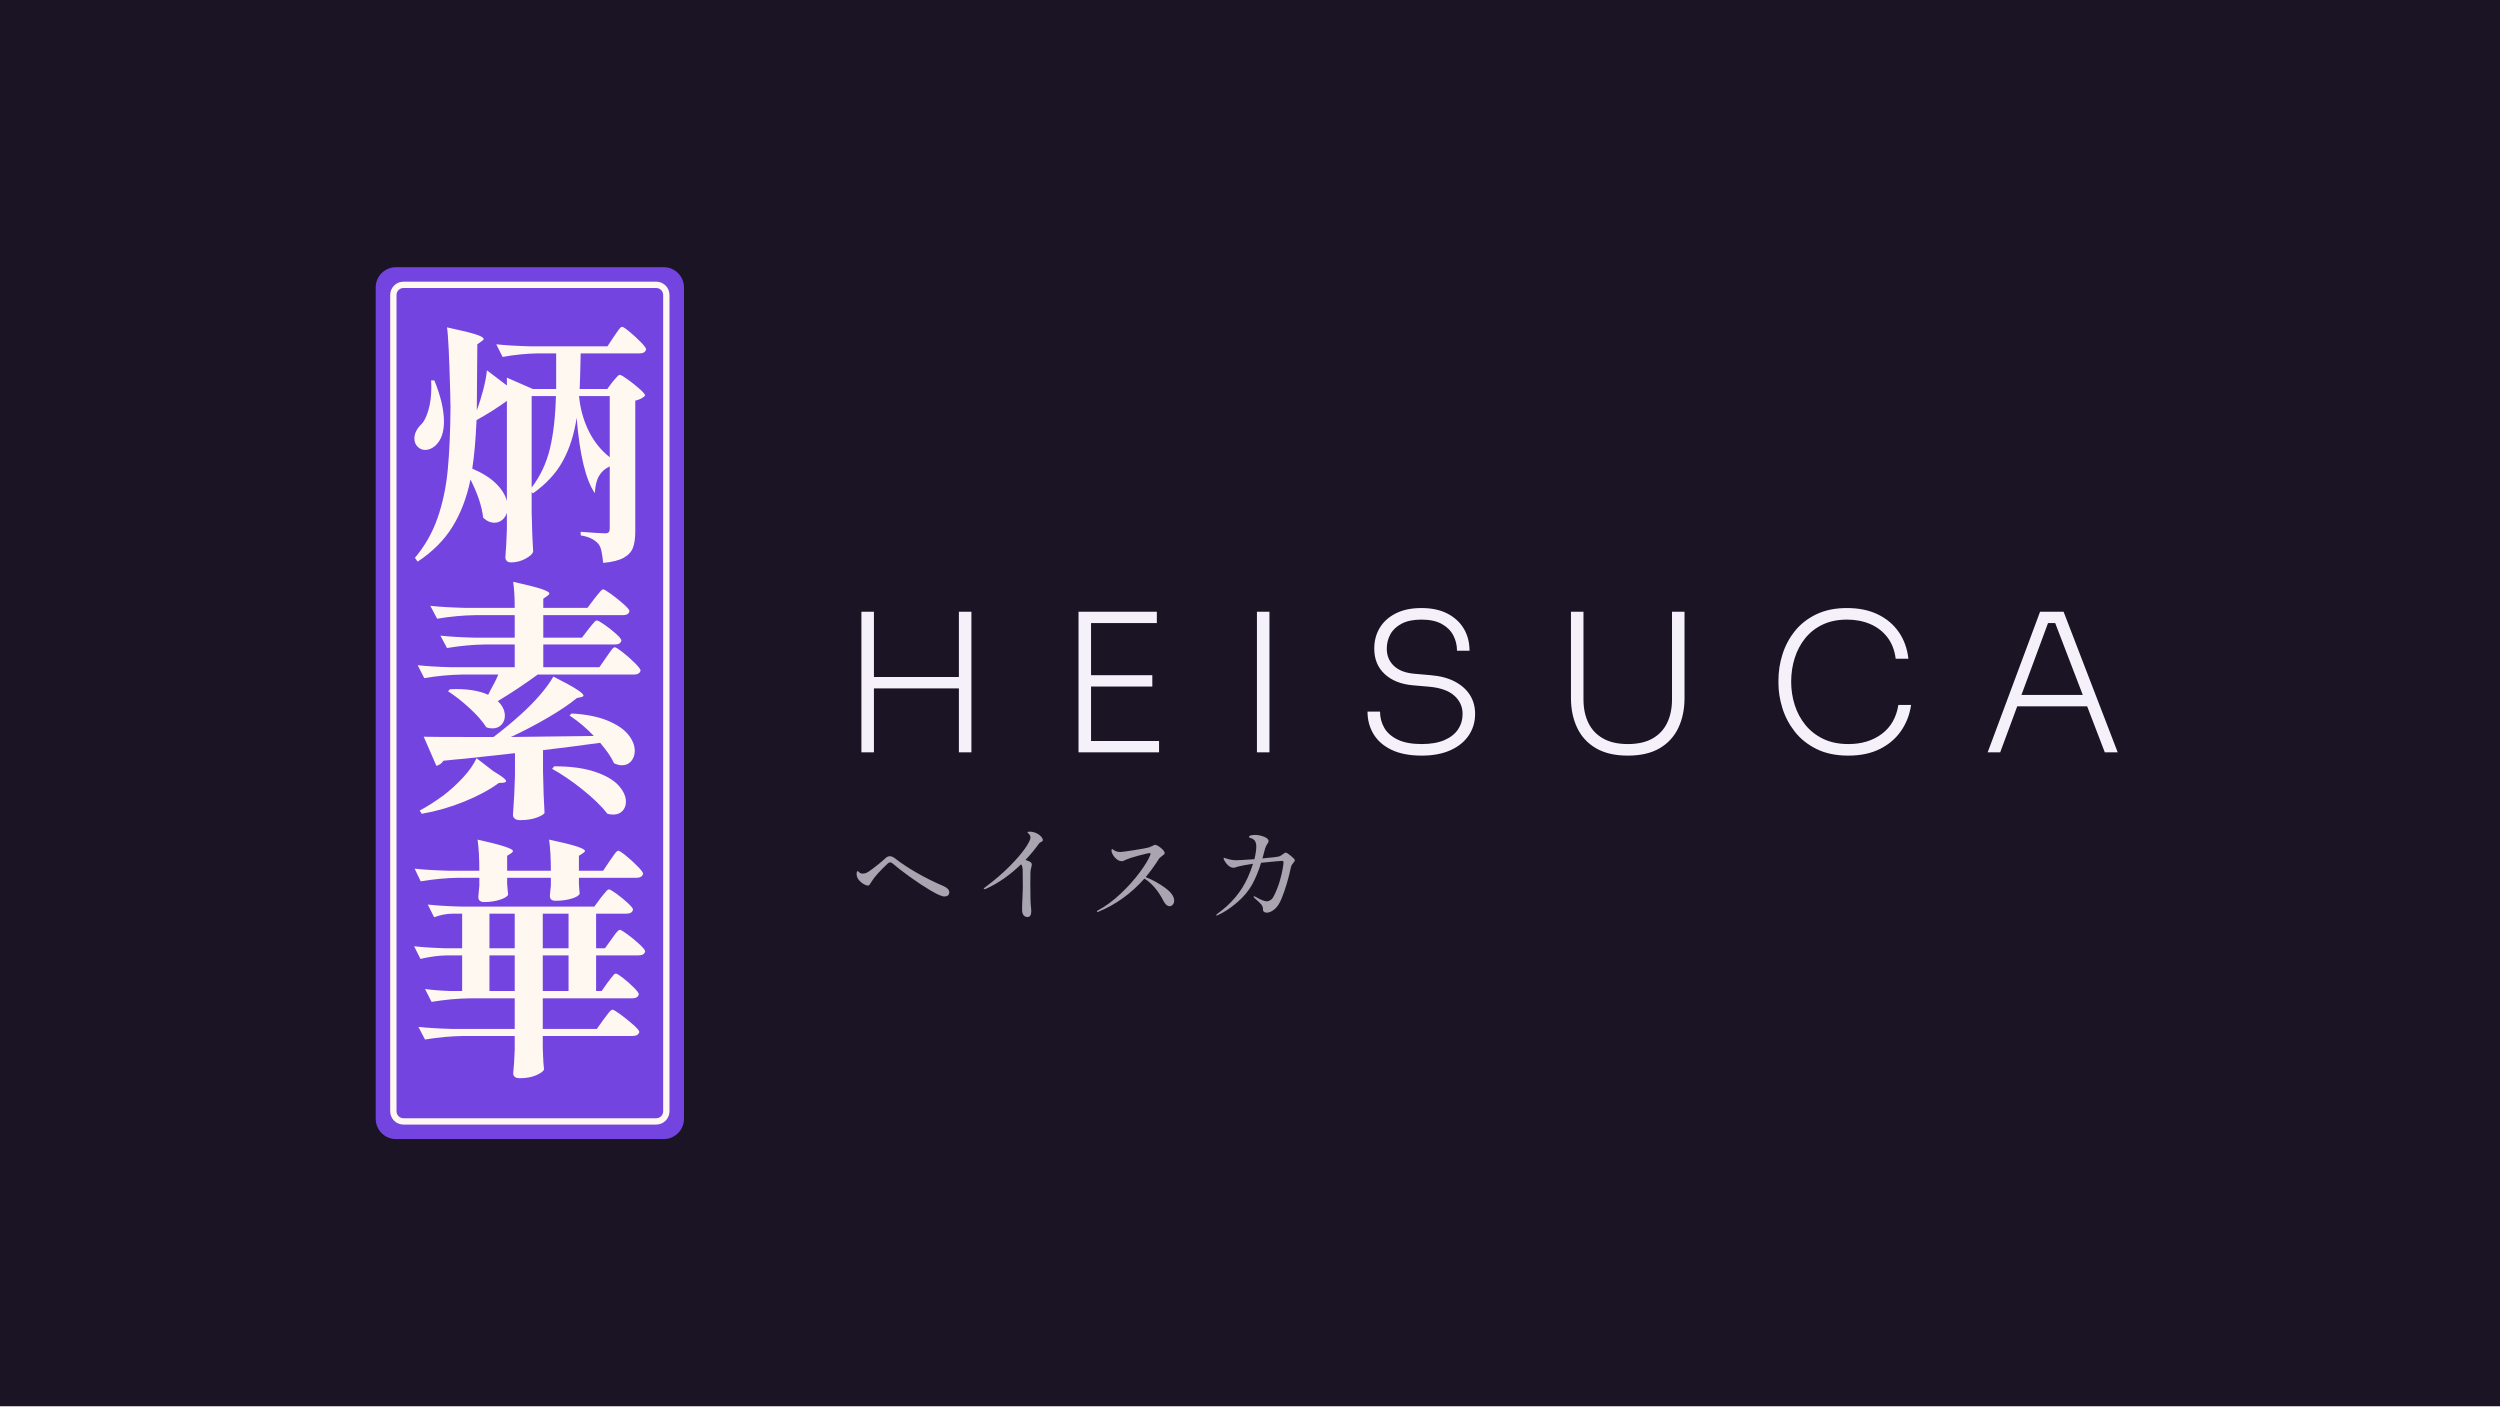
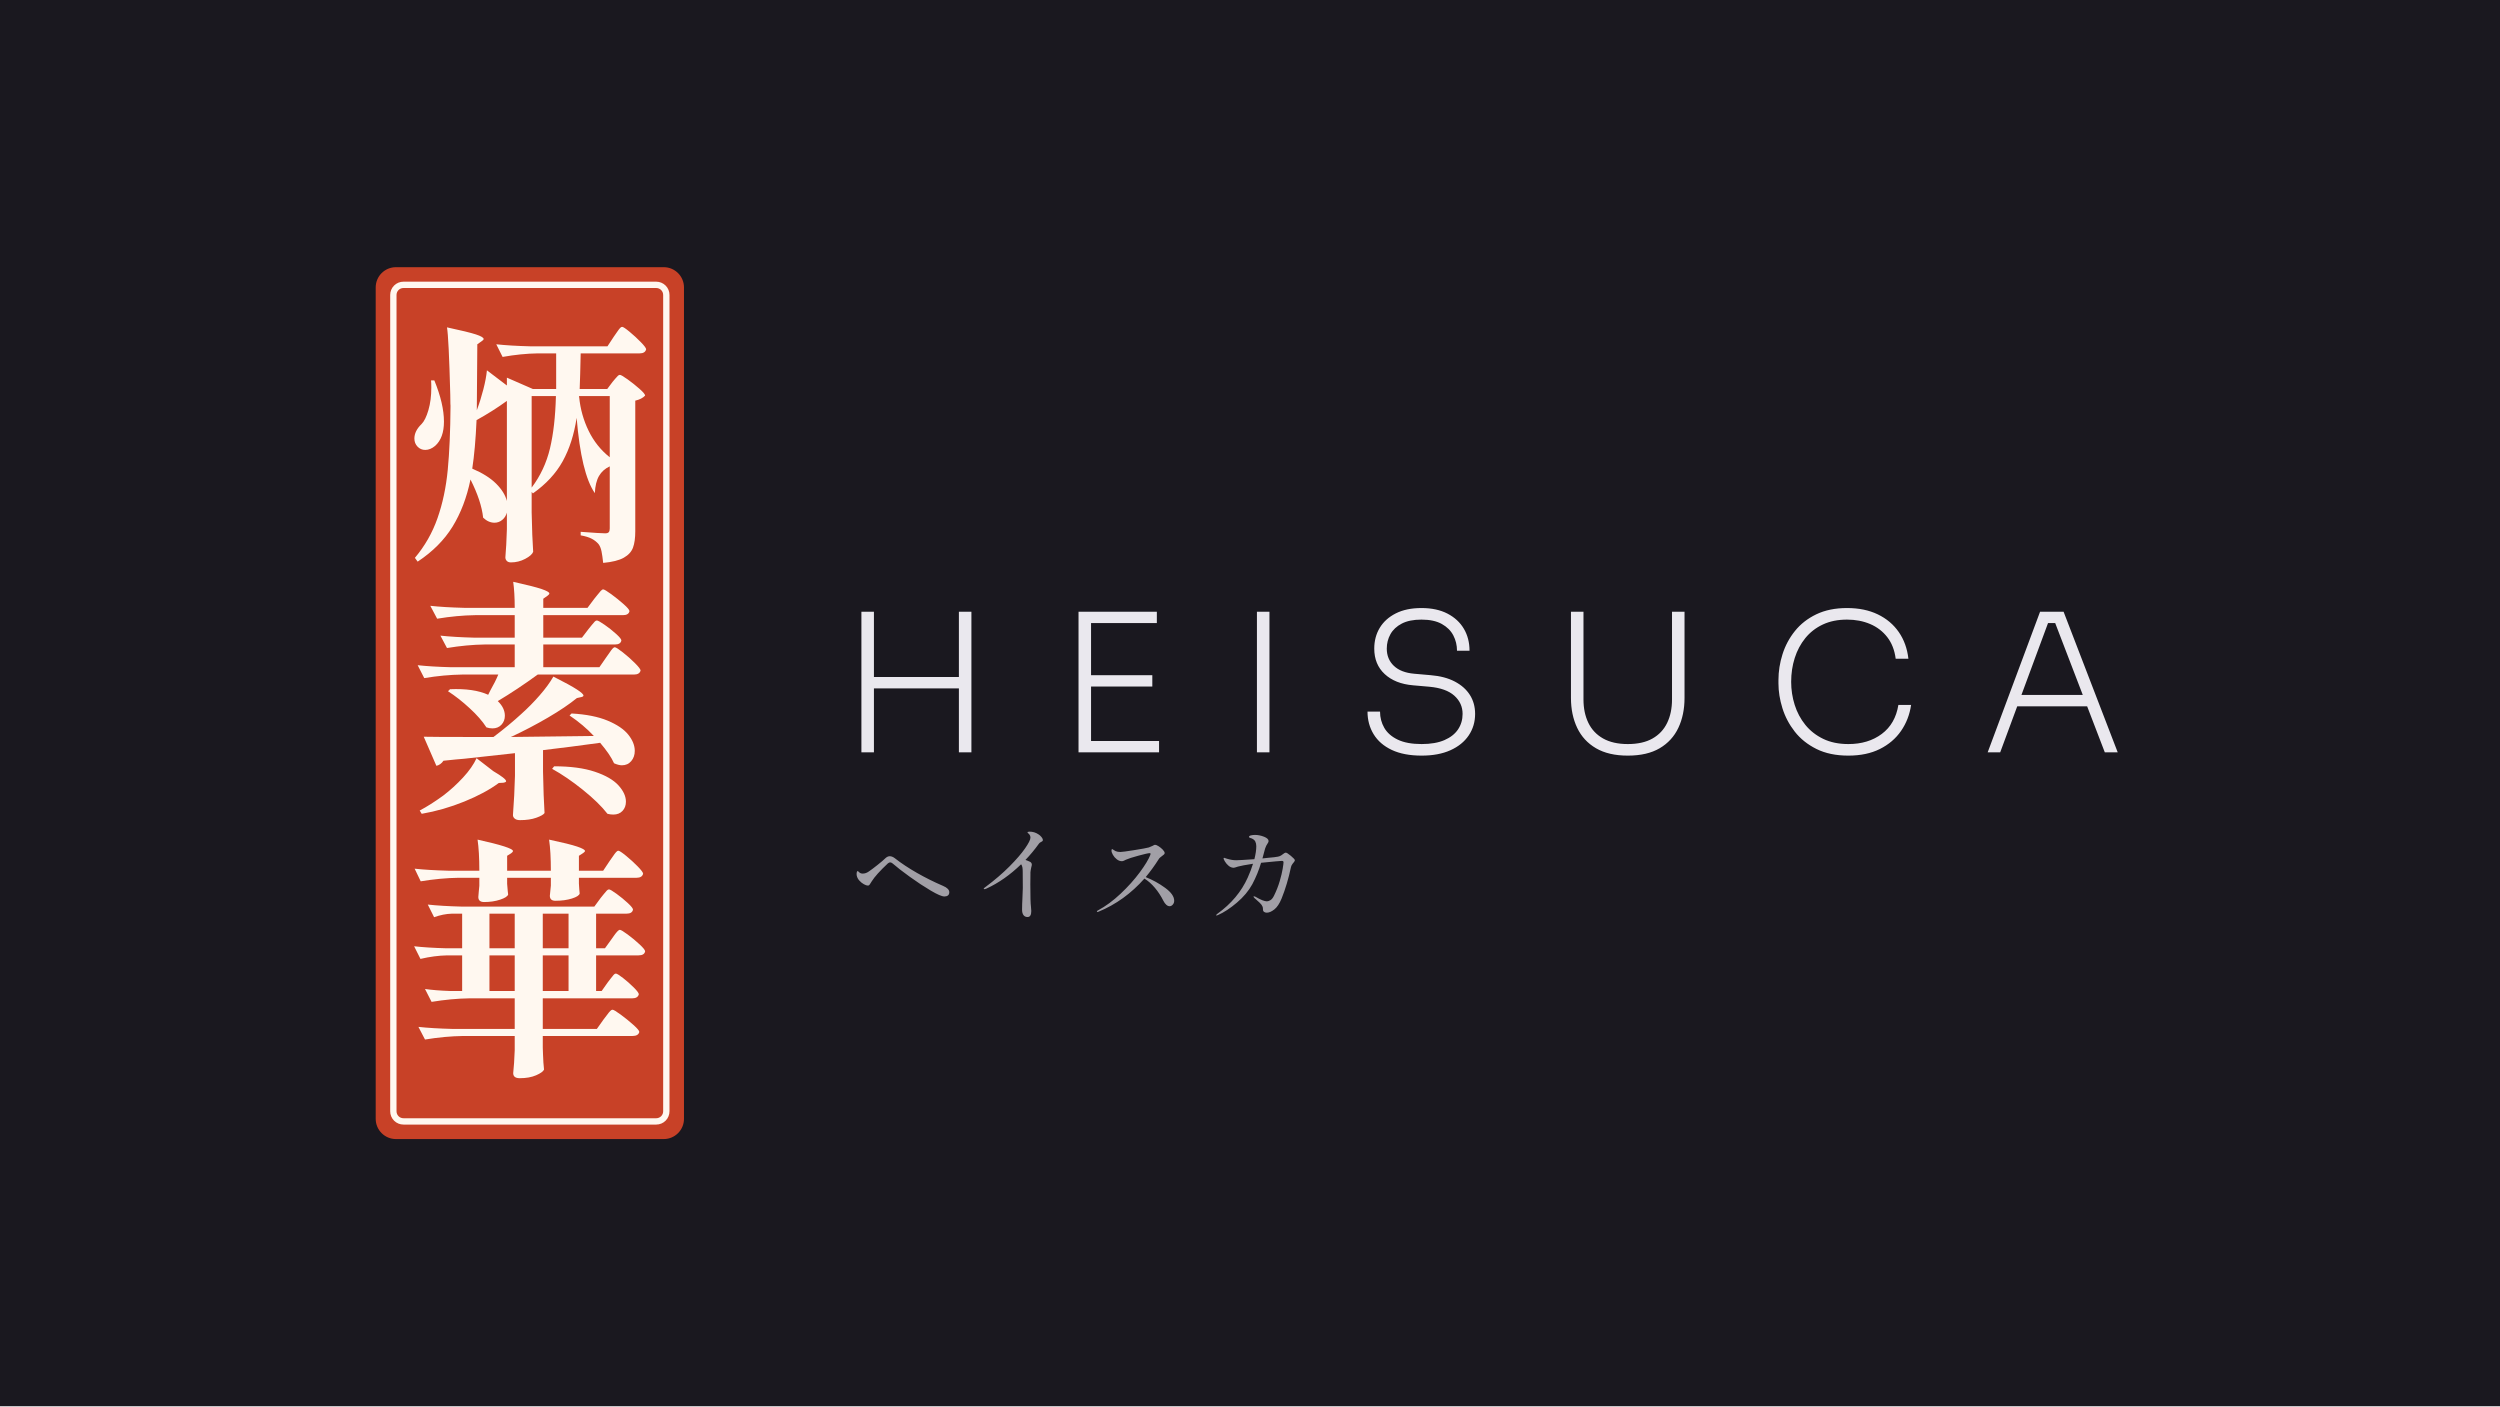
<svg xmlns="http://www.w3.org/2000/svg" viewBox="0 0 320 180" width="320" height="180">
-   <rect width="320" height="180" fill="#1A1424" />
+   <rect width="320" height="180" fill="#1A181F" />
  <g transform="translate(48.09,34.20)">
-     <path d="M2.59,0.00H36.88A2.59,2.59 0 0 1 39.46,2.59V109.01A2.59,2.59 0 0 1 36.88,111.60H2.59A2.59,2.59 0 0 1 0.00,109.01V2.59A2.59,2.59 0 0 1 2.59,0.00Z" fill="#7444E0" />
+     <path d="M2.59,0.00H36.88A2.59,2.59 0 0 1 39.46,2.59V109.01A2.59,2.59 0 0 1 36.88,111.60H2.59A2.59,2.59 0 0 1 0.00,109.01V2.59A2.59,2.59 0 0 1 2.59,0.00Z" fill="#C84127" />
    <path d="M3.56,2.26H35.91A1.29,1.29 0 0 1 37.20,3.56V108.04A1.29,1.29 0 0 1 35.91,109.34H3.56A1.29,1.29 0 0 1 2.26,108.04V3.56A1.29,1.29 0 0 1 3.56,2.26Z" fill="none" stroke="#FFF8F0" stroke-width="0.81" />
    <path transform="translate(3.56,34.94) scale(0.03235)" d="M956 -572Q943 -558 917 -552V-35Q917 5 908.0 29.5Q899 54 871.5 69.5Q844 85 790 90Q787 62 783.5 44.5Q780 27 772 16Q761 3 745.0 -5.5Q729 -14 701 -19V-33Q780 -27 798 -27Q808 -27 812.0 -31.5Q816 -36 816 -46V-292Q788 -279 773.5 -254.0Q759 -229 757 -186Q703 -264 685 -484Q670 -385 630.0 -312.5Q590 -240 512 -185L507 -191V-110Q509 -11 513 46Q508 60 481.5 74.0Q455 88 425 88Q414 88 408.5 82.0Q403 76 403 68Q407 23 409 -43V-109Q404 -91 390.5 -80.0Q377 -69 360 -69Q336 -69 315 -89Q308 -155 265 -240Q243 -133 194.0 -53.5Q145 26 56 85L45 70Q104 0 134.5 -87.0Q165 -174 175.0 -278.0Q185 -382 186 -531Q186 -532 185.5 -540.0Q185 -548 185 -576Q179 -803 172 -842Q256 -824 286.5 -814.0Q317 -804 317 -796Q317 -792 309 -787L292 -775L290 -514Q305 -554 316.0 -597.0Q327 -640 330 -672L409 -612V-643L512 -598H604V-739H530Q465 -738 392 -725L367 -775Q422 -769 500 -767H807L832 -805Q837 -812 844.5 -823.0Q852 -834 856.5 -839.0Q861 -844 865 -844Q871 -844 894.5 -824.5Q918 -805 939.0 -783.5Q960 -762 960 -755Q956 -739 934 -739H701Q699 -644 697 -598H806L827 -626Q831 -631 837.5 -638.5Q844 -646 848.0 -650.0Q852 -654 856 -654Q862 -654 887.0 -636.0Q912 -618 934.0 -598.5Q956 -579 956 -572ZM43 -402Q43 -432 71 -459Q87 -475 98.5 -514.5Q110 -554 110 -604Q110 -622 109 -632H122Q160 -539 160 -469Q160 -404 125 -373Q106 -357 86 -357Q68 -357 55.5 -370.0Q43 -383 43 -402ZM507 -208Q559 -277 579.5 -363.0Q600 -449 603 -570H507ZM816 -570H695L694 -566H695Q702 -495 732.5 -432.5Q763 -370 816 -328ZM409 -551Q354 -511 289 -475Q284 -361 272 -283Q333 -257 366.5 -223.5Q400 -190 409 -155Z" fill="#FFF8F0" />
    <path transform="translate(3.56,67.93) scale(0.03235)" d="M732 -668Q737 -674 744.5 -683.5Q752 -693 756.5 -697.5Q761 -702 765 -702Q771 -702 795.5 -685.0Q820 -668 841.0 -649.0Q862 -630 862 -623Q859 -607 837 -607H553V-517H775L802 -556Q806 -561 814.0 -573.0Q822 -585 827.0 -590.5Q832 -596 836 -596Q842 -596 867.5 -576.0Q893 -556 915.5 -533.5Q938 -511 938 -504Q934 -488 912 -488H531Q450 -429 373 -383Q401 -356 401 -325Q401 -304 387.5 -289.5Q374 -275 352 -275Q340 -275 328 -279Q305 -315 261.5 -355.0Q218 -395 176 -422L184 -430Q278 -434 335 -408L344 -426Q363 -459 375 -488H232Q161 -487 82 -474L56 -525Q111 -519 189 -517H440V-607H322Q251 -606 172 -593L146 -642Q201 -636 279 -634H440V-723H283Q212 -722 133 -709L106 -760Q161 -754 239 -752H440Q440 -812 434 -855Q515 -837 546.0 -826.5Q577 -816 577 -809Q577 -805 570 -800L553 -788V-752H728L755 -788Q761 -795 767.5 -803.5Q774 -812 780.0 -818.5Q786 -825 790 -825Q796 -825 822.0 -806.0Q848 -787 871.0 -766.5Q894 -746 894 -739Q891 -723 868 -723H553V-634H706ZM753 -245Q712 -289 657 -326L665 -334Q752 -329 808.0 -305.5Q864 -282 889.5 -250.0Q915 -218 915 -186Q915 -162 901.0 -145.5Q887 -129 864 -129Q851 -129 833 -137Q818 -171 778 -218Q655 -201 552 -189V-104Q554 -1 558 60Q552 69 525.5 78.5Q499 88 461 88Q447 88 440.0 82.0Q433 76 433 68Q439 -10 441 -88V-177L241 -155Q214 -153 158 -147Q153 -139 145.0 -133.5Q137 -128 130 -127L80 -242Q123 -241 258 -241H356Q417 -287 466 -332Q504 -366 538.5 -405.5Q573 -445 593 -480Q660 -446 686.0 -429.0Q712 -412 712 -405Q712 -401 704 -399L686 -395Q642 -359 572.0 -318.0Q502 -277 425 -241ZM355 -106Q406 -76 406 -66Q406 -62 395 -60L377 -59Q323 -19 240.5 14.5Q158 48 72 63L64 50Q106 28 157 -9Q199 -41 235.5 -80.5Q272 -120 289 -157ZM596 -125Q693 -125 757.0 -103.5Q821 -82 850.5 -49.5Q880 -17 880 15Q880 37 866.5 51.5Q853 66 830 66Q819 66 807 63Q773 19 709.5 -32.0Q646 -83 588 -115Z" fill="#FFF8F0" />
    <path transform="translate(3.56,100.93) scale(0.03235)" d="M816 -771Q820 -776 828.0 -788.0Q836 -800 841.0 -805.5Q846 -811 850 -811Q856 -811 880.5 -791.0Q905 -771 926.5 -749.0Q948 -727 948 -720Q944 -704 922 -704H694V-681Q695 -668 695.5 -657.5Q696 -647 697 -642Q695 -631 666.5 -622.0Q638 -613 601 -613Q579 -613 579 -633Q579 -633 583 -673V-704H410V-680Q413 -642 414 -638Q411 -627 382.5 -617.5Q354 -608 319 -608Q296 -608 296 -628Q298 -646 298 -652L300 -672V-704H218Q147 -703 68 -690L44 -740Q99 -734 177 -732H300Q300 -807 293 -855Q433 -824 433 -810Q433 -806 426 -801L410 -791V-732H583Q583 -807 576 -855Q656 -838 687.0 -827.5Q718 -817 718 -810Q718 -807 711 -802L694 -791V-732H790ZM823 -461Q828 -468 834.0 -476.5Q840 -485 846.0 -491.5Q852 -498 856 -498Q862 -498 887.0 -479.5Q912 -461 934.0 -440.5Q956 -420 956 -413Q953 -397 930 -397H762V-256H784L808 -290Q812 -295 819.5 -305.0Q827 -315 831.5 -320.0Q836 -325 840 -325Q846 -325 868.5 -307.5Q891 -290 911.0 -270.0Q931 -250 931 -243Q927 -227 905 -227H551V-106H765L792 -144Q797 -150 805.0 -161.0Q813 -172 818.0 -177.0Q823 -182 827 -182Q833 -182 859.5 -162.5Q886 -143 909.5 -122.0Q933 -101 933 -94Q929 -78 906 -78H551V-32L552 -4Q553 29 556 55Q551 66 524.5 77.5Q498 89 460 89Q434 89 434 69Q438 33 440 -22V-78H235Q164 -77 85 -64L59 -114Q114 -108 192 -106H440V-227H261Q190 -226 111 -213L85 -264Q126 -258 185 -256H232V-397H173Q122 -396 67 -383L42 -433Q95 -427 170 -425H232V-562H191Q157 -561 121 -548L96 -598Q151 -592 229 -590H755L780 -624Q785 -630 792.5 -639.5Q800 -649 804.5 -653.5Q809 -658 813 -658Q819 -658 843.0 -640.5Q867 -623 887.5 -604.0Q908 -585 908 -578Q905 -562 882 -562H762V-425H797ZM440 -562H340V-425H440ZM653 -425V-562H551V-425ZM340 -397V-256H440V-397ZM551 -256H653V-397H551Z" fill="#FFF8F0" />
  </g>
-   <path transform="translate(107.35,96.30) scale(0.02466)" d="M624 0V-730H689V0ZM118 0V-730H183V0ZM167 -332V-391H640V-332ZM1245.0 0V-730H1310.0V0ZM1292.5 0.0V-59.0H1663.0V0ZM1292.5 -341.5V-400.5H1628.0V-341.5ZM1292.5 -671.0V-730.0H1651.5V-671.0ZM2171.0 0V-730H2236.0V0ZM3026.0 17Q2933.5 17.0 2871.0 -12.5Q2808.5 -42.0 2776.75 -94.0Q2745.0 -146 2745.0 -211.5H2810.0Q2810.0 -165.5 2832.0 -127.25Q2854.0 -89 2901.75 -66.0Q2949.5 -43.0 3026.0 -43Q3097.0 -43 3144.25 -63.5Q3191.5 -84.0 3215.0 -119.25Q3238.5 -154.5 3238.5 -199.5Q3238.5 -255.5 3195.75 -294.0Q3153.0 -332.5 3066.5 -340.5L2981.0 -348Q2888.5 -356.0 2834.25 -406.25Q2780.0 -456.5 2780.0 -538.5Q2780.0 -599 2808.5 -646.25Q2837.0 -693.5 2891.75 -721.25Q2946.5 -749.0 3025.0 -749Q3104.5 -749.0 3160.25 -720.0Q3216.0 -691 3245.25 -641.25Q3274.5 -591.5 3274.5 -527.5H3209.5Q3209.5 -570.0 3190.5 -606.75Q3171.5 -643.5 3130.75 -666.25Q3090.0 -689 3025.0 -689Q2962.5 -689.0 2922.75 -668.25Q2883.0 -647.5 2864.0 -613.25Q2845.0 -579 2845.0 -538.5Q2845.0 -484 2881.75 -449.0Q2918.5 -414.0 2987.5 -408.0L3073.0 -400.5Q3146.5 -394.5 3198.0 -367.5Q3249.5 -340.5 3276.5 -297.75Q3303.5 -255.0 3303.5 -199.5Q3303.5 -137.0 3270.25 -87.75Q3237.0 -38.5 3175.0 -10.75Q3113.0 17 3026.0 17ZM4096.0 17Q3996.5 17.0 3931.0 -21.25Q3865.5 -59.5 3833.25 -127.25Q3801.0 -195 3801.0 -282.5V-730H3866.0V-274.5Q3866.0 -205.5 3891.25 -153.25Q3916.5 -101.0 3967.75 -72.0Q4019.0 -43 4096.0 -43Q4173.5 -43.0 4224.25 -71.75Q4275.0 -100.5 4300.25 -152.75Q4325.5 -205.0 4325.5 -274.5V-730.0H4390.5V-282.5Q4390.5 -195.0 4358.5 -127.25Q4326.5 -59.5 4261.5 -21.25Q4196.5 17.0 4096.0 17ZM5241.0 17Q5144.5 17.0 5075.25 -17.5Q5006.0 -52 4962.5 -107.75Q4919.0 -163.5 4898.5 -229.5Q4878.0 -295.5 4878.0 -358V-375Q4878.0 -442.5 4899.0 -509.0Q4920.0 -575.5 4963.5 -629.75Q5007.0 -684 5074.5 -716.5Q5142.0 -749 5234.0 -749Q5325.5 -749.0 5393.5 -716.25Q5461.5 -683.5 5502.5 -624.5Q5543.5 -565.5 5552.5 -486.0H5486.5Q5478.0 -552.5 5443.0 -597.75Q5408.0 -643 5354.0 -666.0Q5300.0 -689 5234.0 -689Q5162.5 -689.0 5108.25 -663.5Q5054.0 -638 5017.5 -593.0Q4981.0 -548 4962.5 -489.75Q4944.0 -431.5 4944.0 -366Q4944.0 -304.5 4962.25 -246.5Q4980.5 -188.5 5017.5 -142.75Q5054.5 -97.0 5110.25 -70.0Q5166.0 -43 5241.0 -43Q5344.0 -43 5414.25 -95.5Q5484.5 -148.0 5500.5 -246.0H5566.5Q5555.5 -170.5 5514.25 -111.0Q5473.0 -51.5 5404.25 -17.25Q5335.5 17.0 5241.0 17ZM5964.0 0 6236.0 -730H6358.0L6639.0 0H6572.0L6307.0 -690.5L6344.0 -671H6246.0L6284.5 -690.5L6029.0 0ZM6101.5 -239.0 6123.5 -298.0H6474.0L6496.5 -239.0Z" fill="#F4F1FA" />
-   <path opacity=".65" transform="translate(108.79,117.00) scale(0.01356)" d="M404 -477Q391 -488 380 -488Q371 -488 359 -479Q245 -372 206 -309Q202 -303 193.0 -288.5Q184 -274 179.5 -271.5Q175 -269 168 -269Q155 -269 132.0 -281.5Q109 -294 89.0 -316.0Q69 -338 64 -365L63 -378Q63 -390 66.0 -398.0Q69 -406 73 -406Q76 -406 81.5 -400.0Q87 -394 94 -389Q104 -382 120 -382Q150 -382 177 -401Q203 -418 258.0 -461.5Q313 -505 337 -529Q356 -546 376 -546Q399 -546 424 -527Q513 -457 633.0 -388.5Q753 -320 879 -266Q938 -241 938 -206Q938 -186 925.5 -176.0Q913 -166 892 -166Q857 -166 763.0 -221.5Q669 -277 565.0 -352.0Q461 -427 404 -477ZM1821.0 -699Q1821.0 -692 1818.0 -689.0Q1815.0 -686 1807.0 -682Q1806.0 -681 1798.0 -677.0Q1790.0 -673 1783.0 -663Q1725.0 -582 1657.0 -511Q1678.0 -504 1701.0 -493Q1717.0 -484 1717.0 -466Q1717.0 -459 1712.0 -442Q1705.0 -411 1704.0 -394V-373Q1703.0 -352 1703.0 -281Q1703.0 -111 1709.0 -69Q1712.0 -47 1712.0 -29Q1712.0 28 1677.0 28Q1652.0 28 1638.5 10.0Q1625.0 -8 1625.0 -41Q1625.0 -73 1626.0 -97.5Q1627.0 -122 1628.0 -140Q1632.0 -212 1632.0 -246L1631.0 -402Q1631.0 -426 1628.0 -442.0Q1625.0 -458 1616.0 -470Q1461.0 -320 1290.0 -241Q1276.0 -235 1270.0 -235Q1263.0 -235 1263.0 -238Q1263.0 -245 1283.0 -258Q1410.0 -353 1506.0 -449.5Q1602.0 -546 1653.0 -619.5Q1704.0 -693 1704.0 -721Q1704.0 -742 1690.0 -756Q1686.0 -760 1681.0 -764.0Q1676.0 -768 1676.0 -770Q1676.0 -778 1696.0 -778Q1741.0 -778 1779.0 -753Q1795.0 -743 1808.0 -727.5Q1821.0 -712 1821.0 -699ZM3061.0 -126Q3061.0 -104 3047.5 -89.0Q3034.0 -74 3018.0 -74Q3002.0 -74 2986.5 -87.5Q2971.0 -101 2959.0 -125Q2925.0 -193 2878.5 -248.0Q2832.0 -303 2780.0 -335Q2592.0 -123 2346.0 -22Q2341.0 -20 2337.0 -20Q2331.0 -20 2331.0 -25Q2331.0 -30 2342.0 -35Q2450.0 -93 2555.0 -192.0Q2660.0 -291 2735.5 -393.0Q2811.0 -495 2836.0 -559Q2838.0 -569 2838.0 -570Q2838.0 -575 2829.0 -575Q2811.0 -575 2724.5 -551.5Q2638.0 -528 2605.0 -513Q2599.0 -510 2588.0 -504.5Q2577.0 -499 2567.0 -499Q2542.0 -499 2519.0 -517.0Q2496.0 -535 2482.5 -559.0Q2469.0 -583 2469.0 -599Q2469.0 -613 2476.0 -613Q2479.0 -613 2488.0 -606.0Q2497.0 -599 2508.0 -594Q2527.0 -586 2553.0 -586Q2574.0 -586 2684.0 -603.5Q2794.0 -621 2822.0 -629Q2832.0 -632 2857.0 -644Q2874.0 -654 2880.0 -654Q2892.0 -654 2914.0 -640.0Q2936.0 -626 2953.5 -607.5Q2971.0 -589 2971.0 -576Q2971.0 -569 2964.5 -562.5Q2958.0 -556 2945.0 -547Q2937.0 -541 2928.5 -534.0Q2920.0 -527 2916.0 -520Q2858.0 -428 2792.0 -349Q2890.0 -310 2975.5 -247.5Q3061.0 -185 3061.0 -126ZM4200.0 -508Q4200.0 -501 4191.0 -490.0Q4182.0 -479 4178.0 -474Q4165.0 -456 4163.0 -442Q4129.0 -281 4075.0 -147Q4045.0 -74 4006.0 -43.5Q3967.0 -13 3935.0 -13Q3920.0 -13 3909.5 -20.5Q3899.0 -28 3899.0 -43Q3899.0 -60 3895.5 -69.0Q3892.0 -78 3885.0 -88Q3874.0 -103 3838.0 -134L3819.0 -151Q3810.0 -160 3810.0 -164Q3810.0 -168 3814.0 -168Q3818.0 -168 3827.0 -164Q3902.0 -120 3936.0 -120Q3950.0 -120 3969.0 -131.0Q3988.0 -142 4003.0 -173Q4037.0 -242 4057.0 -310.5Q4077.0 -379 4085.0 -427.0Q4093.0 -475 4093.0 -489Q4093.0 -502 4077.0 -502Q4061.0 -502 3881.0 -484Q3851.0 -381 3798.0 -281Q3747.0 -188 3653.0 -108.0Q3559.0 -28 3475.0 9Q3465.0 14 3461.0 14Q3457.0 14 3457.0 11Q3457.0 6 3469.0 -3Q3665.0 -144 3755.0 -344Q3786.0 -413 3805.0 -475Q3797.0 -473 3794.0 -473Q3707.0 -460 3662.0 -448Q3651.0 -445 3640.5 -441.0Q3630.0 -437 3624.0 -437Q3597.0 -437 3575.0 -455.5Q3553.0 -474 3540.0 -496.0Q3527.0 -518 3527.0 -525Q3527.0 -531 3533.0 -531Q3536.0 -531 3557.0 -523Q3605.0 -508 3646.0 -508Q3676.0 -508 3818.0 -518Q3836.0 -590 3836.0 -640Q3836.0 -666 3826.5 -685.0Q3817.0 -704 3790.0 -715Q3784.0 -717 3779.0 -718.5Q3774.0 -720 3770.5 -722.5Q3767.0 -725 3767.0 -728Q3767.0 -738 3784.5 -742.5Q3802.0 -747 3823.0 -747Q3866.0 -747 3909.0 -730.0Q3952.0 -713 3952.0 -689Q3952.0 -679 3943.0 -667Q3928.0 -646 3919.0 -618Q3917.0 -613 3906.0 -570Q3903.0 -561 3900.5 -549.5Q3898.0 -538 3894.0 -525L3938.0 -530Q4020.0 -537 4041.0 -542Q4058.0 -545 4072.0 -554.5Q4086.0 -564 4088.0 -566Q4105.0 -580 4114.0 -580Q4126.0 -580 4163.0 -549.0Q4200.0 -518 4200.0 -508Z" fill="#F4F1FA" />
+   <path transform="translate(107.35,96.30) scale(0.02466)" d="M624 0V-730H689V0ZM118 0V-730H183V0ZM167 -332V-391H640V-332ZM1245.0 0V-730H1310.0V0ZM1292.5 0.0V-59.0H1663.0V0ZM1292.5 -341.5V-400.5H1628.0V-341.5ZM1292.5 -671.0V-730.0H1651.5V-671.0ZM2171.0 0V-730H2236.0V0ZM3026.0 17Q2933.5 17.0 2871.0 -12.5Q2808.5 -42.0 2776.75 -94.0Q2745.0 -146 2745.0 -211.5H2810.0Q2810.0 -165.5 2832.0 -127.25Q2854.0 -89 2901.75 -66.0Q2949.5 -43.0 3026.0 -43Q3097.0 -43 3144.25 -63.5Q3191.5 -84.0 3215.0 -119.25Q3238.5 -154.5 3238.5 -199.5Q3238.5 -255.5 3195.75 -294.0Q3153.0 -332.5 3066.5 -340.5L2981.0 -348Q2888.5 -356.0 2834.25 -406.25Q2780.0 -456.5 2780.0 -538.5Q2780.0 -599 2808.5 -646.25Q2837.0 -693.5 2891.75 -721.25Q2946.5 -749.0 3025.0 -749Q3104.5 -749.0 3160.25 -720.0Q3216.0 -691 3245.25 -641.25Q3274.5 -591.5 3274.5 -527.5H3209.5Q3209.5 -570.0 3190.5 -606.75Q3171.5 -643.5 3130.75 -666.25Q3090.0 -689 3025.0 -689Q2962.5 -689.0 2922.75 -668.25Q2883.0 -647.5 2864.0 -613.25Q2845.0 -579 2845.0 -538.5Q2845.0 -484 2881.75 -449.0Q2918.5 -414.0 2987.5 -408.0L3073.0 -400.5Q3146.5 -394.5 3198.0 -367.5Q3249.5 -340.5 3276.5 -297.75Q3303.5 -255.0 3303.5 -199.5Q3303.5 -137.0 3270.25 -87.75Q3237.0 -38.5 3175.0 -10.75Q3113.0 17 3026.0 17ZM4096.0 17Q3996.5 17.0 3931.0 -21.25Q3865.5 -59.5 3833.25 -127.25Q3801.0 -195 3801.0 -282.5V-730H3866.0V-274.5Q3866.0 -205.5 3891.25 -153.25Q3916.5 -101.0 3967.75 -72.0Q4019.0 -43 4096.0 -43Q4173.5 -43.0 4224.25 -71.75Q4275.0 -100.5 4300.25 -152.75Q4325.5 -205.0 4325.5 -274.5V-730.0H4390.5V-282.5Q4390.5 -195.0 4358.5 -127.25Q4326.5 -59.5 4261.5 -21.25Q4196.5 17.0 4096.0 17ZM5241.0 17Q5144.5 17.0 5075.25 -17.5Q5006.0 -52 4962.5 -107.75Q4919.0 -163.5 4898.5 -229.5Q4878.0 -295.5 4878.0 -358V-375Q4878.0 -442.5 4899.0 -509.0Q4920.0 -575.5 4963.5 -629.75Q5007.0 -684 5074.5 -716.5Q5142.0 -749 5234.0 -749Q5325.5 -749.0 5393.5 -716.25Q5461.5 -683.5 5502.5 -624.5Q5543.5 -565.5 5552.5 -486.0H5486.5Q5478.0 -552.5 5443.0 -597.75Q5408.0 -643 5354.0 -666.0Q5300.0 -689 5234.0 -689Q5162.5 -689.0 5108.25 -663.5Q5054.0 -638 5017.5 -593.0Q4981.0 -548 4962.5 -489.75Q4944.0 -431.5 4944.0 -366Q4944.0 -304.5 4962.25 -246.5Q4980.5 -188.5 5017.5 -142.75Q5054.5 -97.0 5110.25 -70.0Q5166.0 -43 5241.0 -43Q5344.0 -43 5414.25 -95.5Q5484.5 -148.0 5500.5 -246.0H5566.5Q5555.5 -170.5 5514.25 -111.0Q5473.0 -51.5 5404.25 -17.25Q5335.5 17.0 5241.0 17ZM5964.0 0 6236.0 -730H6358.0L6639.0 0H6572.0L6307.0 -690.5L6344.0 -671H6246.0L6284.5 -690.5L6029.0 0ZM6101.5 -239.0 6123.5 -298.0H6474.0L6496.5 -239.0Z" fill="#EAE8EE" />
+   <path opacity=".65" transform="translate(108.79,117.00) scale(0.01356)" d="M404 -477Q391 -488 380 -488Q371 -488 359 -479Q245 -372 206 -309Q202 -303 193.0 -288.5Q184 -274 179.5 -271.5Q175 -269 168 -269Q155 -269 132.0 -281.5Q109 -294 89.0 -316.0Q69 -338 64 -365L63 -378Q63 -390 66.0 -398.0Q69 -406 73 -406Q76 -406 81.5 -400.0Q87 -394 94 -389Q104 -382 120 -382Q150 -382 177 -401Q203 -418 258.0 -461.5Q313 -505 337 -529Q356 -546 376 -546Q399 -546 424 -527Q513 -457 633.0 -388.5Q753 -320 879 -266Q938 -241 938 -206Q938 -186 925.5 -176.0Q913 -166 892 -166Q857 -166 763.0 -221.5Q669 -277 565.0 -352.0Q461 -427 404 -477ZM1821.0 -699Q1821.0 -692 1818.0 -689.0Q1815.0 -686 1807.0 -682Q1806.0 -681 1798.0 -677.0Q1790.0 -673 1783.0 -663Q1725.0 -582 1657.0 -511Q1678.0 -504 1701.0 -493Q1717.0 -484 1717.0 -466Q1717.0 -459 1712.0 -442Q1705.0 -411 1704.0 -394V-373Q1703.0 -352 1703.0 -281Q1703.0 -111 1709.0 -69Q1712.0 -47 1712.0 -29Q1712.0 28 1677.0 28Q1652.0 28 1638.5 10.0Q1625.0 -8 1625.0 -41Q1625.0 -73 1626.0 -97.5Q1627.0 -122 1628.0 -140Q1632.0 -212 1632.0 -246L1631.0 -402Q1631.0 -426 1628.0 -442.0Q1625.0 -458 1616.0 -470Q1461.0 -320 1290.0 -241Q1276.0 -235 1270.0 -235Q1263.0 -235 1263.0 -238Q1263.0 -245 1283.0 -258Q1410.0 -353 1506.0 -449.5Q1602.0 -546 1653.0 -619.5Q1704.0 -693 1704.0 -721Q1704.0 -742 1690.0 -756Q1686.0 -760 1681.0 -764.0Q1676.0 -768 1676.0 -770Q1676.0 -778 1696.0 -778Q1741.0 -778 1779.0 -753Q1795.0 -743 1808.0 -727.5Q1821.0 -712 1821.0 -699ZM3061.0 -126Q3061.0 -104 3047.5 -89.0Q3034.0 -74 3018.0 -74Q3002.0 -74 2986.5 -87.5Q2971.0 -101 2959.0 -125Q2925.0 -193 2878.5 -248.0Q2832.0 -303 2780.0 -335Q2592.0 -123 2346.0 -22Q2341.0 -20 2337.0 -20Q2331.0 -20 2331.0 -25Q2331.0 -30 2342.0 -35Q2450.0 -93 2555.0 -192.0Q2660.0 -291 2735.5 -393.0Q2811.0 -495 2836.0 -559Q2838.0 -569 2838.0 -570Q2838.0 -575 2829.0 -575Q2811.0 -575 2724.5 -551.5Q2638.0 -528 2605.0 -513Q2599.0 -510 2588.0 -504.5Q2577.0 -499 2567.0 -499Q2542.0 -499 2519.0 -517.0Q2496.0 -535 2482.5 -559.0Q2469.0 -583 2469.0 -599Q2469.0 -613 2476.0 -613Q2479.0 -613 2488.0 -606.0Q2497.0 -599 2508.0 -594Q2527.0 -586 2553.0 -586Q2574.0 -586 2684.0 -603.5Q2794.0 -621 2822.0 -629Q2832.0 -632 2857.0 -644Q2874.0 -654 2880.0 -654Q2892.0 -654 2914.0 -640.0Q2936.0 -626 2953.5 -607.5Q2971.0 -589 2971.0 -576Q2971.0 -569 2964.5 -562.5Q2958.0 -556 2945.0 -547Q2937.0 -541 2928.5 -534.0Q2920.0 -527 2916.0 -520Q2858.0 -428 2792.0 -349Q2890.0 -310 2975.5 -247.5Q3061.0 -185 3061.0 -126ZM4200.0 -508Q4200.0 -501 4191.0 -490.0Q4182.0 -479 4178.0 -474Q4165.0 -456 4163.0 -442Q4129.0 -281 4075.0 -147Q4045.0 -74 4006.0 -43.5Q3967.0 -13 3935.0 -13Q3920.0 -13 3909.5 -20.5Q3899.0 -28 3899.0 -43Q3899.0 -60 3895.5 -69.0Q3892.0 -78 3885.0 -88Q3874.0 -103 3838.0 -134L3819.0 -151Q3810.0 -160 3810.0 -164Q3810.0 -168 3814.0 -168Q3818.0 -168 3827.0 -164Q3902.0 -120 3936.0 -120Q3950.0 -120 3969.0 -131.0Q3988.0 -142 4003.0 -173Q4037.0 -242 4057.0 -310.5Q4077.0 -379 4085.0 -427.0Q4093.0 -475 4093.0 -489Q4093.0 -502 4077.0 -502Q4061.0 -502 3881.0 -484Q3851.0 -381 3798.0 -281Q3747.0 -188 3653.0 -108.0Q3559.0 -28 3475.0 9Q3465.0 14 3461.0 14Q3457.0 14 3457.0 11Q3457.0 6 3469.0 -3Q3665.0 -144 3755.0 -344Q3786.0 -413 3805.0 -475Q3797.0 -473 3794.0 -473Q3707.0 -460 3662.0 -448Q3651.0 -445 3640.5 -441.0Q3630.0 -437 3624.0 -437Q3597.0 -437 3575.0 -455.5Q3553.0 -474 3540.0 -496.0Q3527.0 -518 3527.0 -525Q3527.0 -531 3533.0 -531Q3536.0 -531 3557.0 -523Q3605.0 -508 3646.0 -508Q3676.0 -508 3818.0 -518Q3836.0 -590 3836.0 -640Q3836.0 -666 3826.5 -685.0Q3817.0 -704 3790.0 -715Q3784.0 -717 3779.0 -718.5Q3774.0 -720 3770.5 -722.5Q3767.0 -725 3767.0 -728Q3767.0 -738 3784.5 -742.5Q3802.0 -747 3823.0 -747Q3866.0 -747 3909.0 -730.0Q3952.0 -713 3952.0 -689Q3952.0 -679 3943.0 -667Q3928.0 -646 3919.0 -618Q3917.0 -613 3906.0 -570Q3903.0 -561 3900.5 -549.5Q3898.0 -538 3894.0 -525L3938.0 -530Q4020.0 -537 4041.0 -542Q4058.0 -545 4072.0 -554.5Q4086.0 -564 4088.0 -566Q4105.0 -580 4114.0 -580Q4126.0 -580 4163.0 -549.0Q4200.0 -518 4200.0 -508Z" fill="#EAE8EE" />
</svg>
